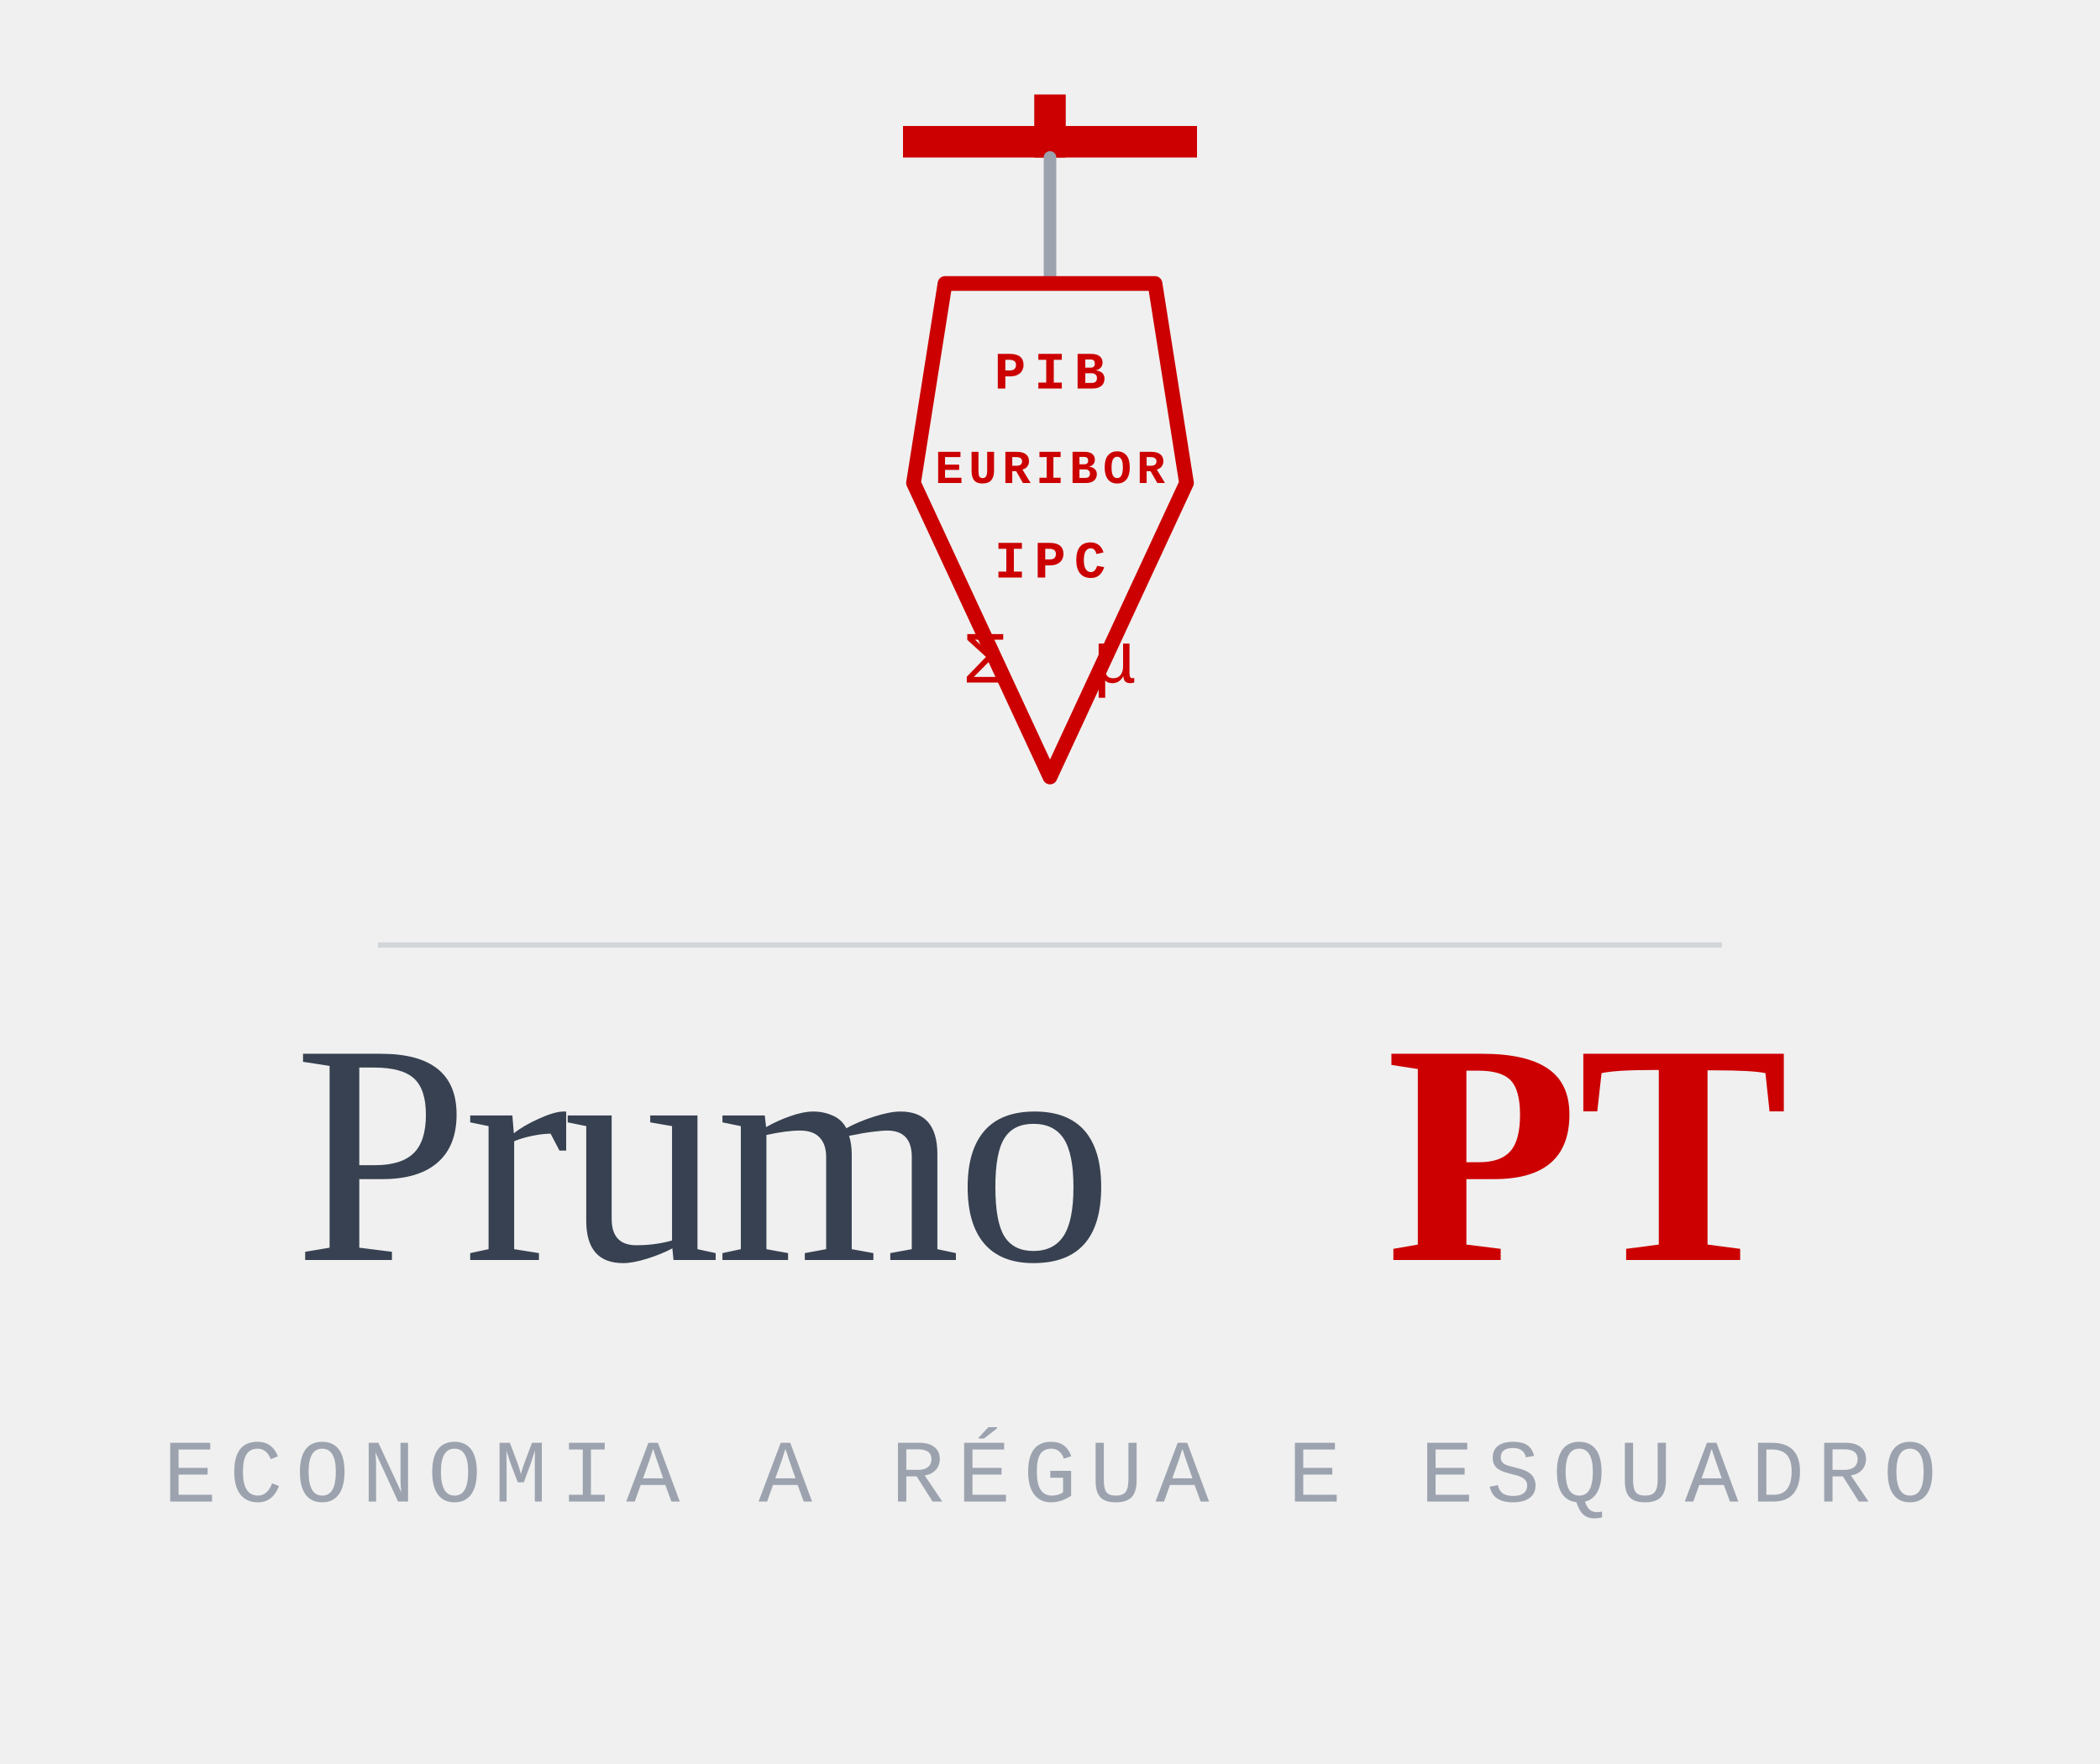
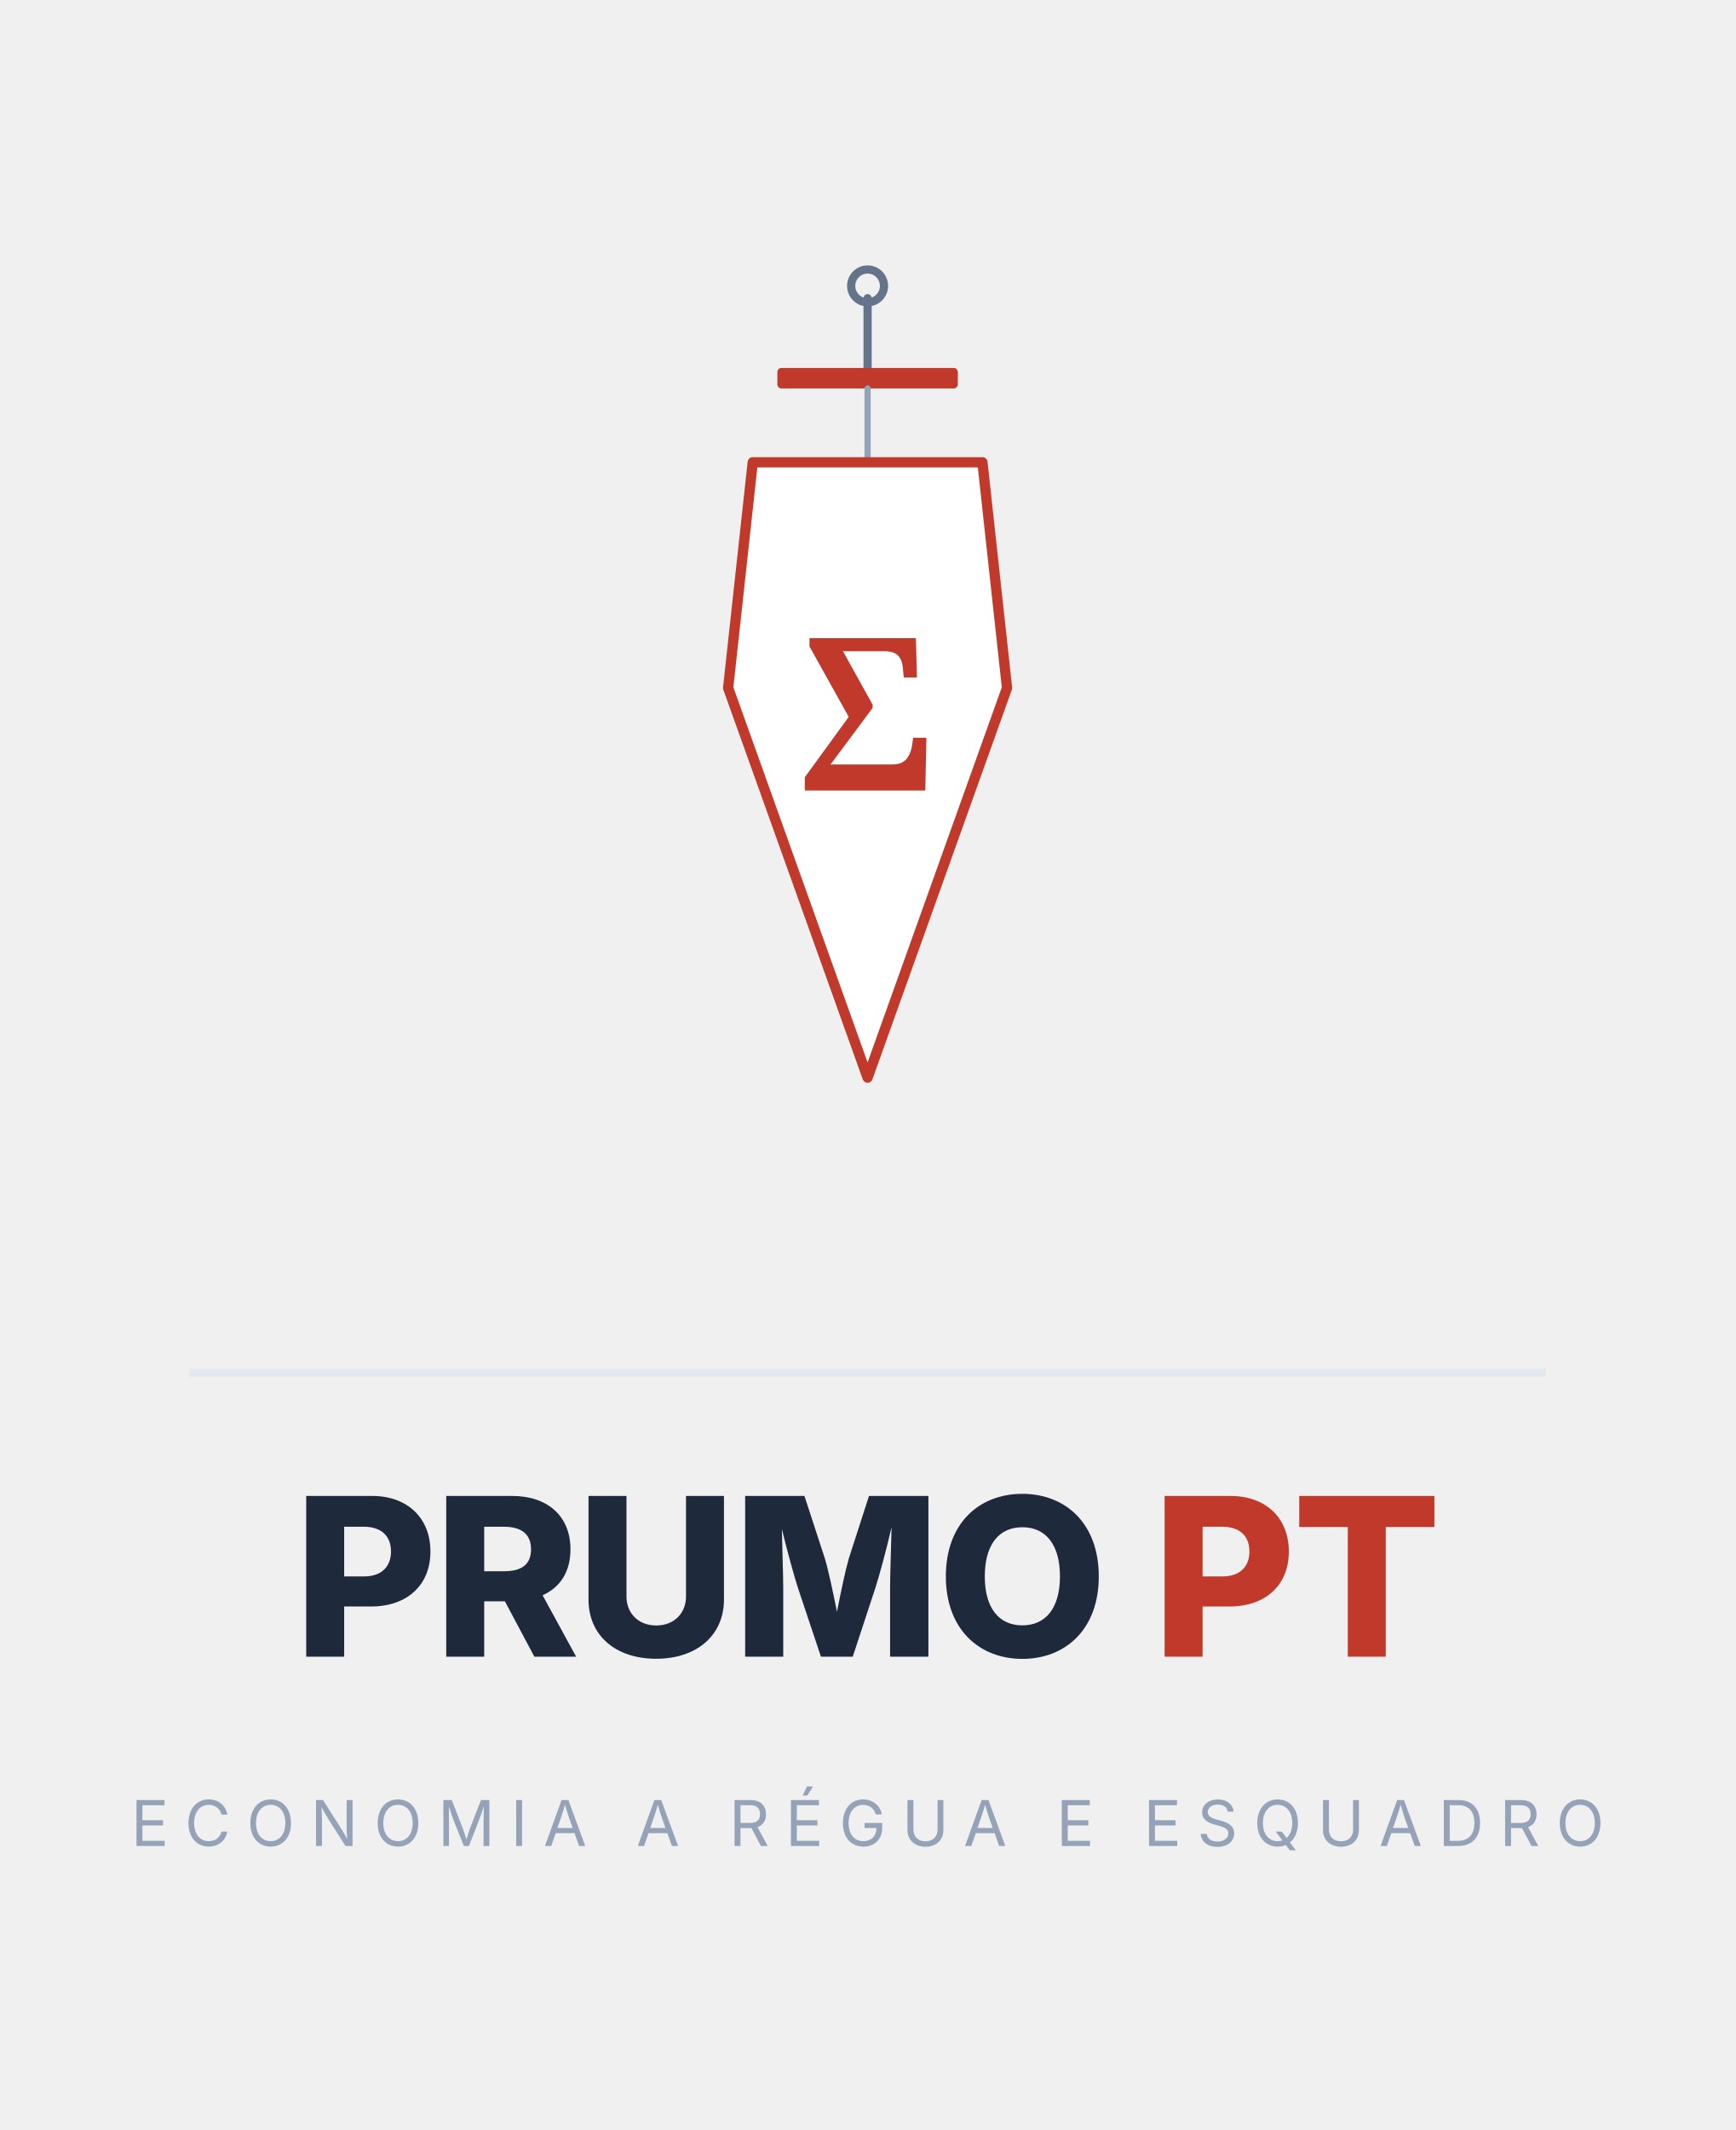
- <svg xmlns="http://www.w3.org/2000/svg" viewBox="0 0 200 168" fill="none" role="img" aria-label="Prumo PT logótipo vertical">
-   <g id="symbol" transform="translate(72, 4)">
-     <rect id="crossbar" x="14" y="8" width="28" height="3" fill="#CC0000" />
-     <rect id="pin" x="26.5" y="5" width="3" height="6" fill="#CC0000" />
-     <line id="string" x1="28" y1="11" x2="28" y2="23" stroke="#9CA3AF" stroke-width="1.2" stroke-linecap="round" />
-     <polygon id="plumb-body" points="18,23 38,23 41,42 28,70 15,42" fill="none" stroke="#CC0000" stroke-width="1.4" stroke-linejoin="round" />
-     <text x="28" y="33" text-anchor="middle" font-family="'Courier New', Courier, monospace" font-size="5" font-weight="700" letter-spacing="0.8" fill="#CC0000">PIB</text>
-     <text x="28" y="42" text-anchor="middle" font-family="'Courier New', Courier, monospace" font-size="4.5" font-weight="700" letter-spacing="0.5" fill="#CC0000">EURIBOR</text>
-     <text x="28" y="51" text-anchor="middle" font-family="'Courier New', Courier, monospace" font-size="5" font-weight="700" letter-spacing="0.8" fill="#CC0000">IPC</text>
-     <text x="28" y="61" text-anchor="middle" font-family="'Courier New', Courier, monospace" font-size="7" font-weight="400" letter-spacing="2" fill="#CC0000">Σ μ</text>
+ <svg xmlns="http://www.w3.org/2000/svg" viewBox="0 0 220 270" fill="none">
+   <g transform="translate(110, 108) scale(0.52)">
+     <line x1="0" y1="-135" x2="0" y2="-118" stroke="#64748B" stroke-width="2" stroke-linecap="round" />
+     <circle cx="0" cy="-138" r="4" fill="none" stroke="#64748B" stroke-width="2" />
+     <rect x="-22" y="-118" width="44" height="5" rx="1" fill="#C0392B" />
+     <line x1="0" y1="-113" x2="0" y2="-95" stroke="#94A3B8" stroke-width="1.5" stroke-linecap="round" />
+     <polygon points="0,-95 28,-95 34,-40 0,55 -34,-40 -28,-95" fill="white" stroke="#C0392B" stroke-width="2.5" stroke-linejoin="round" />
+     <text x="0" y="-15" text-anchor="middle" font-family="Georgia, serif" font-size="52" font-weight="700" fill="#C0392B">Σ</text>
  </g>
-   <line x1="36" y1="90" x2="164" y2="90" stroke="#9CA3AF" stroke-width="0.5" opacity="0.35" />
-   <g id="wordmark" transform="translate(28, 0)">
-     <text x="0" y="120" font-family="Georgia, 'Times New Roman', serif" font-size="30" font-weight="400" letter-spacing="-0.5" fill="#374151">Prumo</text>
-     <text x="104" y="120" font-family="Georgia, 'Times New Roman', serif" font-size="30" font-weight="700" fill="#CC0000">PT</text>
-   </g>
-   <text x="100" y="143" text-anchor="middle" font-family="'Courier New', Courier, monospace" font-size="8.5" letter-spacing="1.2" fill="#9CA3AF">ECONOMIA A RÉGUA E ESQUADRO</text>
+   <line x1="24" y1="174" x2="196" y2="174" stroke="#E2E8F0" stroke-width="1" />
+   <text x="110" y="210" text-anchor="middle" font-family="system-ui, -apple-system, sans-serif" font-size="28" font-weight="800" letter-spacing="-0.5" fill="#1E293B">PRUMO <tspan fill="#C0392B">PT</tspan>
+   </text>
+   <text x="110" y="234" text-anchor="middle" font-family="system-ui, -apple-system, sans-serif" font-size="8" font-weight="400" letter-spacing="2" fill="#94A3B8">ECONOMIA A RÉGUA E ESQUADRO</text>
</svg>
